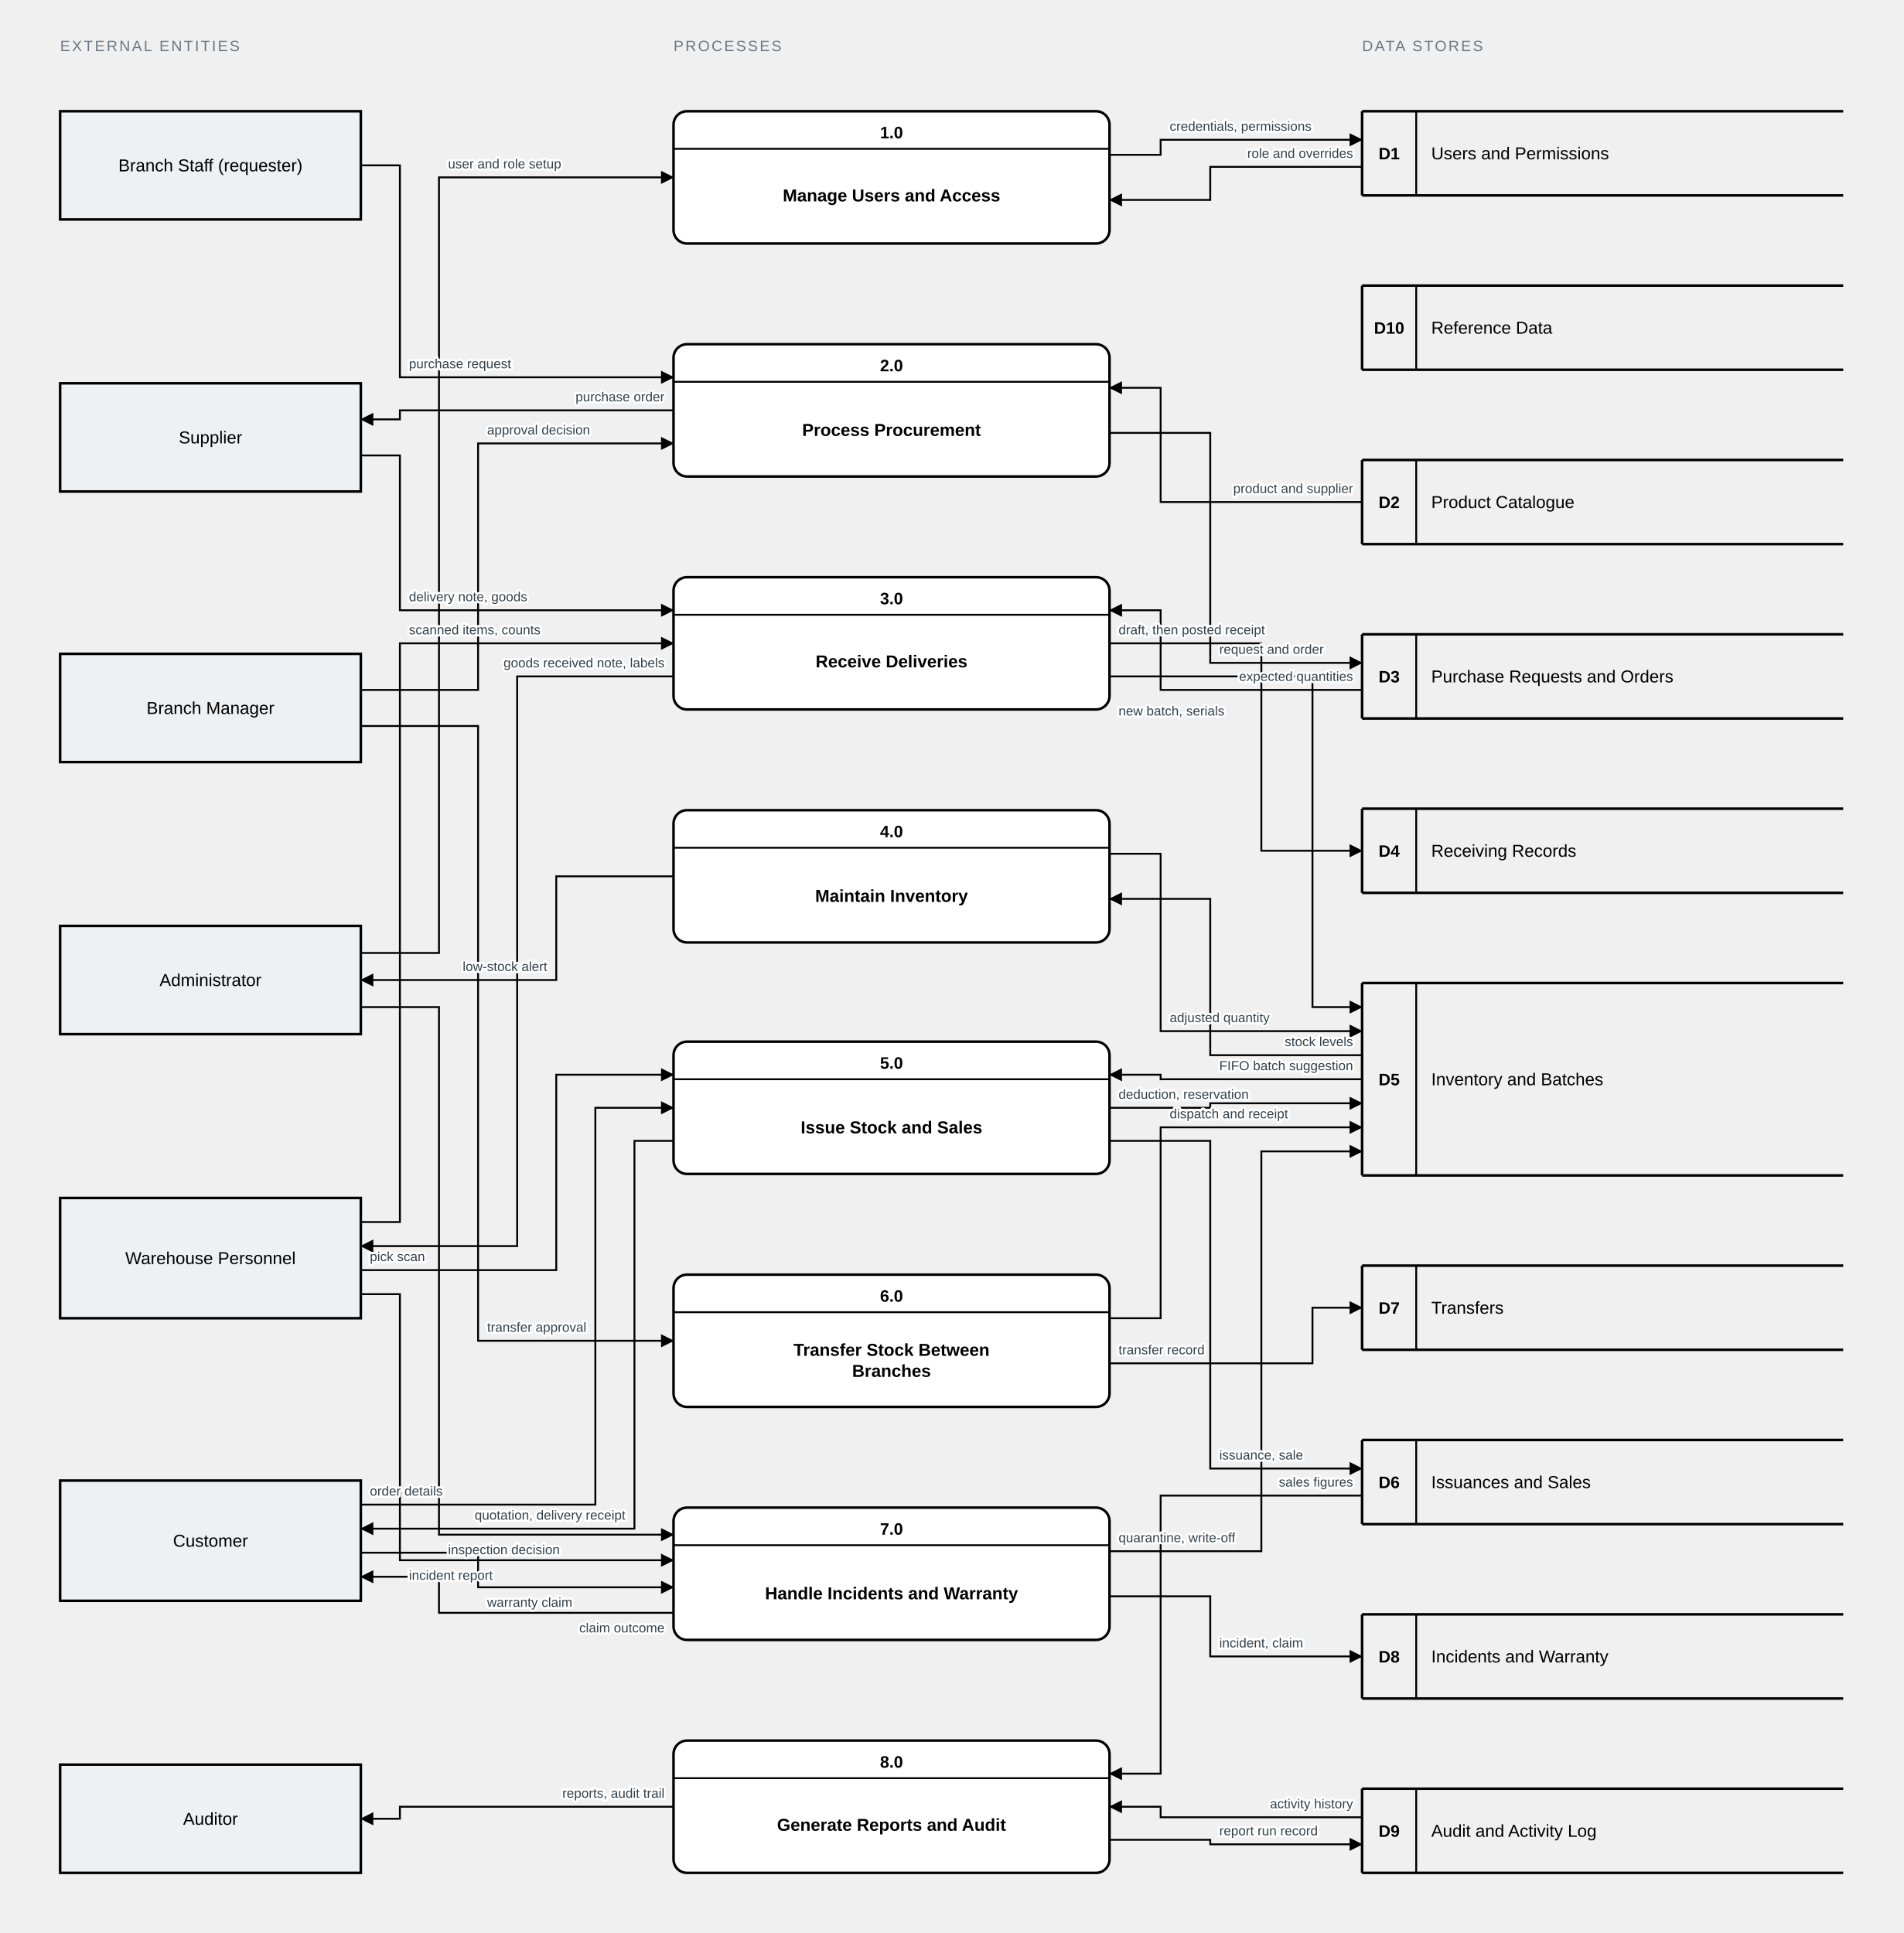
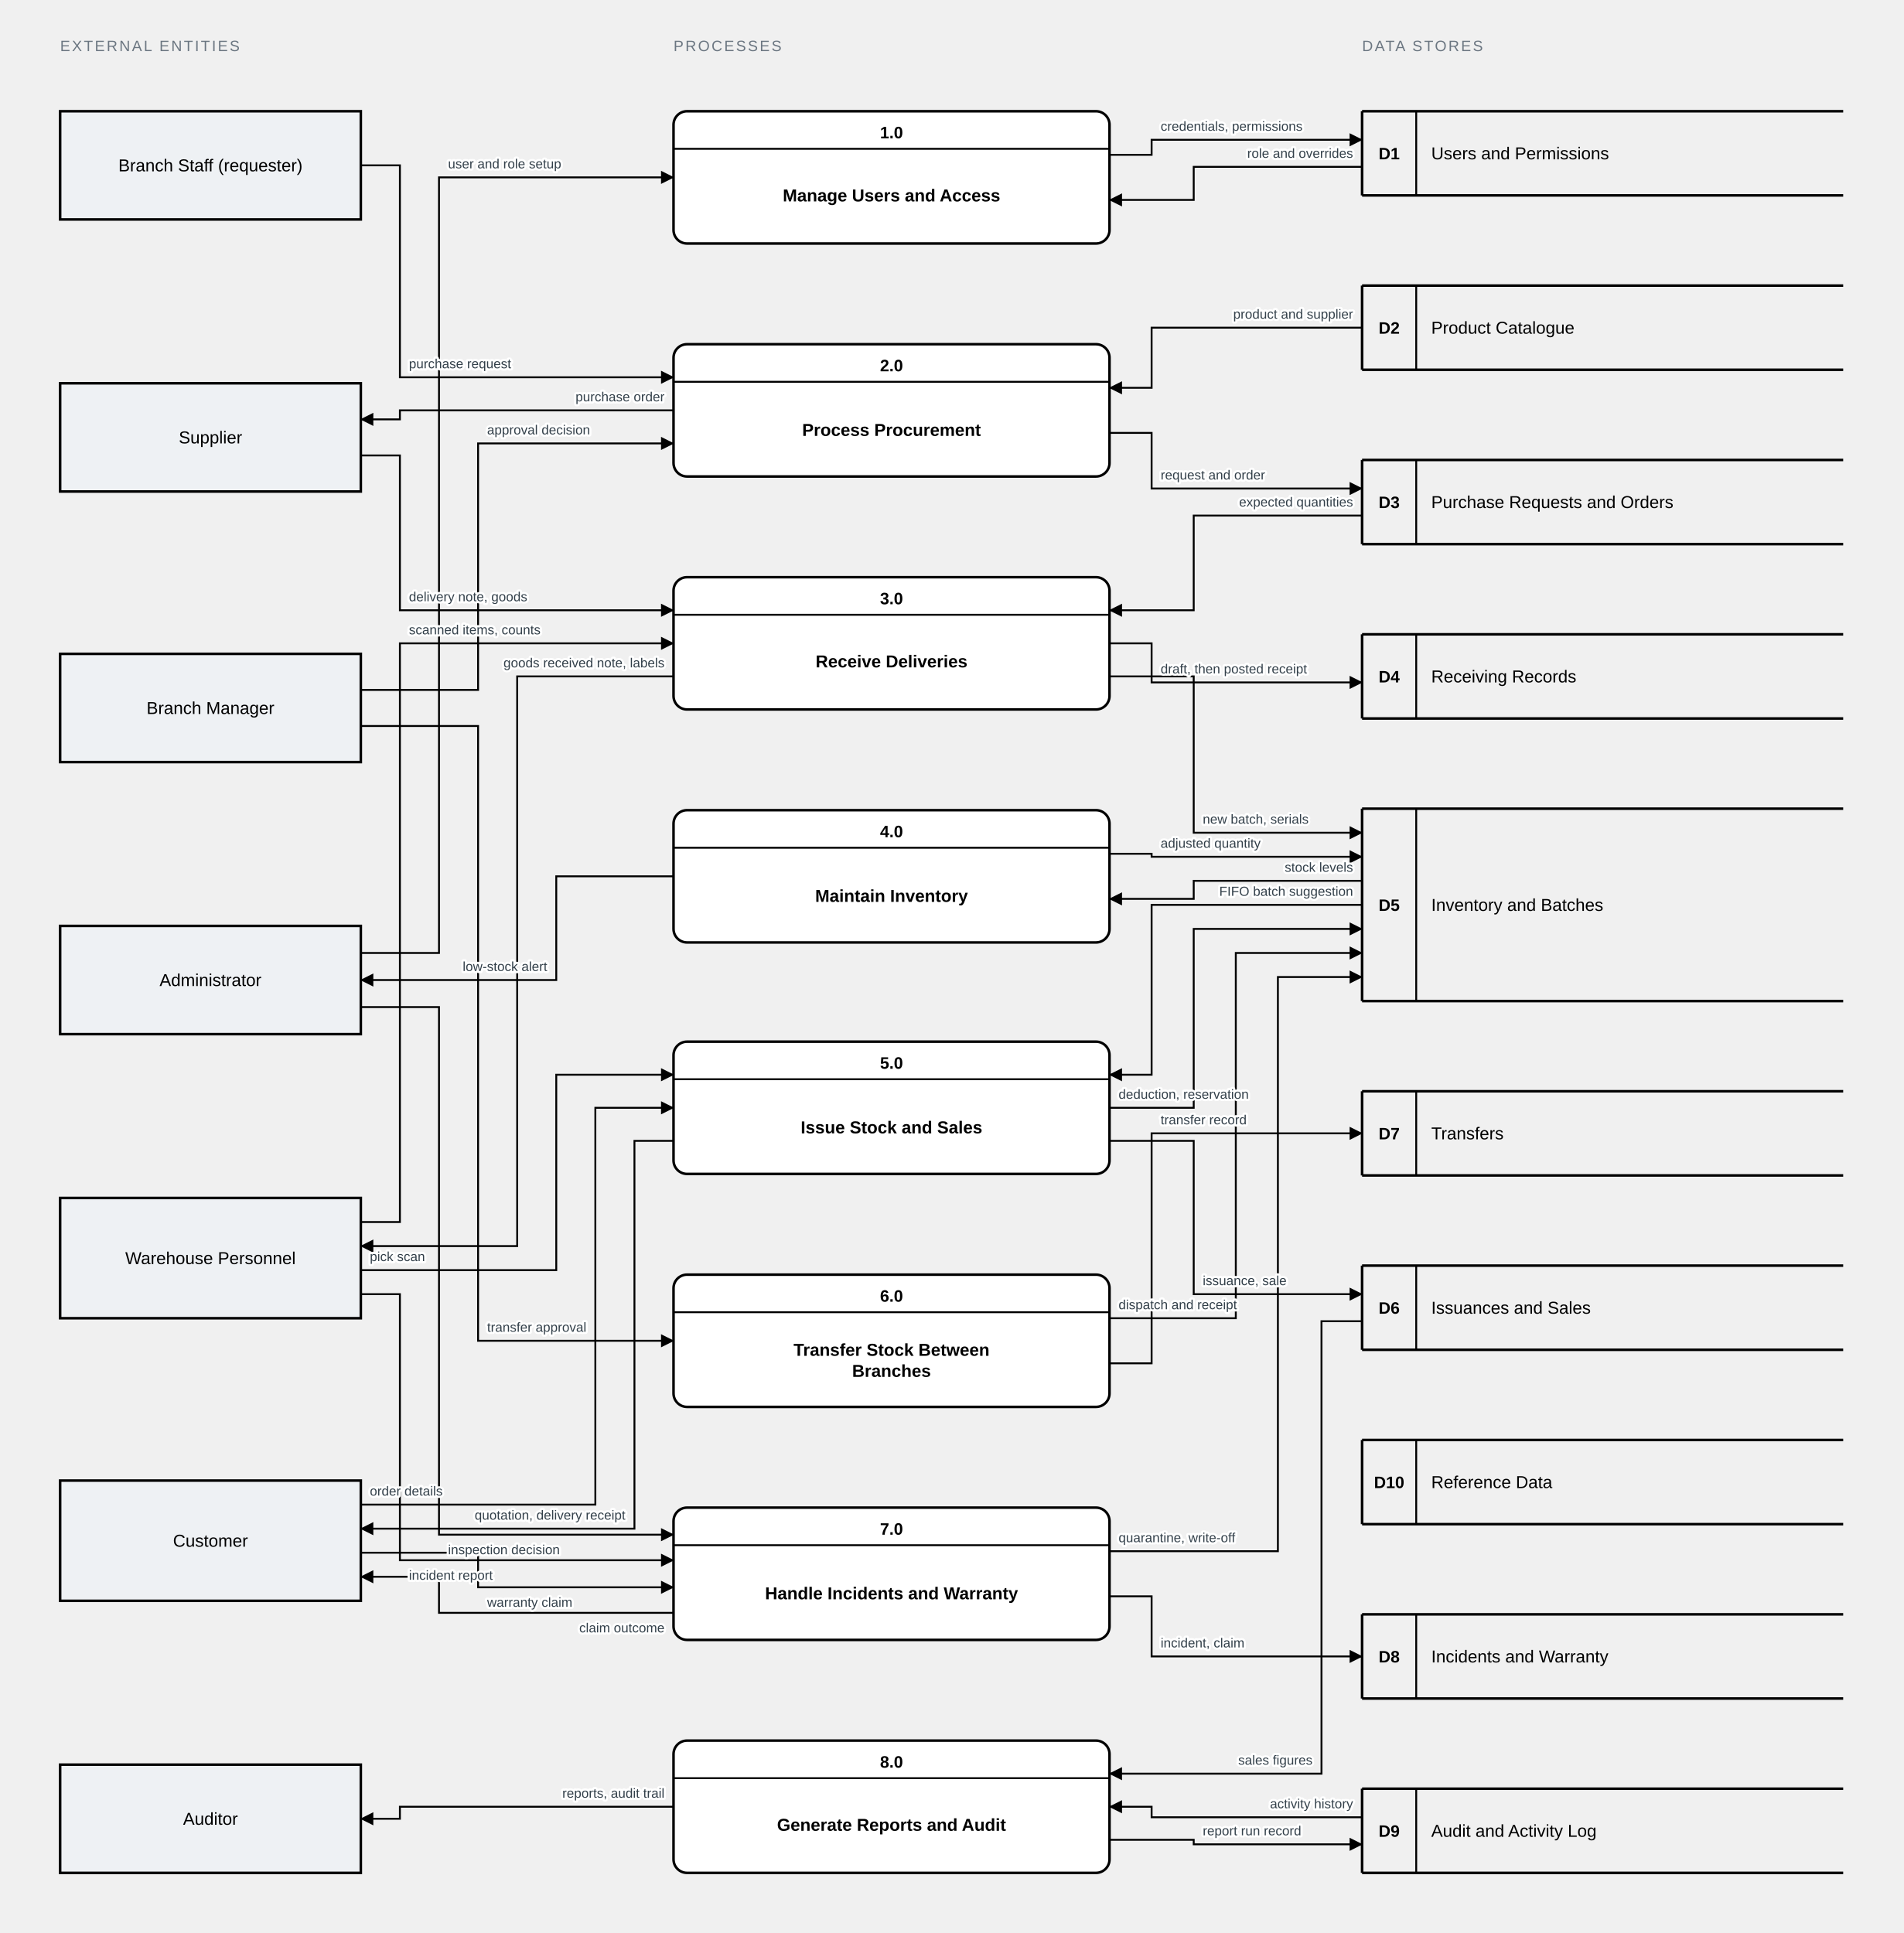
<svg xmlns="http://www.w3.org/2000/svg" width="1266" height="1286" viewBox="0 0 1266 1286" role="img" aria-label="Gane and Sarson data flow diagram: Level 1 Data Flow Diagram">
  <style>
    svg { background:#ffffff; }
    .ext  { fill:#eef1f4; stroke:#000; stroke-width:1.7; }
    .proc { fill:#ffffff; stroke:#000; stroke-width:1.7; }
    .store{ fill:#ffffff; stroke:#000; stroke-width:1.7; }
    .ln   { fill:none; stroke:#000; stroke-width:1.25; }
    .en   { font-family:Arial,Helvetica,sans-serif; font-size:11.5px; fill:#000; }
    .pn   { font-family:Arial,Helvetica,sans-serif; font-size:11.5px; font-weight:700; fill:#000; }
    .pnum { font-family:Arial,Helvetica,sans-serif; font-size:11px; font-weight:700; fill:#000; }
    .sn   { font-family:Arial,Helvetica,sans-serif; font-size:11.5px; fill:#000; }
    .snum { font-family:Arial,Helvetica,sans-serif; font-size:11px; font-weight:700; fill:#000; }
    .fl   { font-family:Arial,Helvetica,sans-serif; font-size:8.8px; fill:#33404a;
            paint-order:stroke; stroke:#ffffff; stroke-width:3px; stroke-linejoin:round; }
    .cap  { font-family:Arial,Helvetica,sans-serif; font-size:10px; letter-spacing:.12em; fill:#6b7681; }
  </style>
  <defs>
    <marker id="ar" viewBox="0 0 10 10" refX="9.5" refY="5" markerWidth="7" markerHeight="7" orient="auto-start-reverse">
      <path d="M0,0 L10,5 L0,10 z" fill="#000" />
    </marker>
  </defs>
  <text class="cap" x="40" y="34">EXTERNAL ENTITIES</text>
  <text class="cap" x="448" y="34">PROCESSES</text>
  <text class="cap" x="906" y="34">DATA STORES</text>
  <path class="ln" d="M240,634 L292,634 L292,118 L448,118" marker-end="url(#ar)" />
-   <path class="ln" d="M738,103 L772,103 L772,93 L906,93" marker-end="url(#ar)" />
-   <path class="ln" d="M906,111 L805,111 L805,133 L738,133" marker-end="url(#ar)" />
+   <path class="ln" d="M738,103 L766,103 L766,93 L906,93" marker-end="url(#ar)" />
+   <path class="ln" d="M906,111 L794,111 L794,133 L738,133" marker-end="url(#ar)" />
  <path class="ln" d="M240,110 L266,110 L266,251 L448,251" marker-end="url(#ar)" />
  <path class="ln" d="M240,459 L318,459 L318,295 L448,295" marker-end="url(#ar)" />
-   <path class="ln" d="M738,288 L805,288 L805,441 L906,441" marker-end="url(#ar)" />
-   <path class="ln" d="M906,334 L772,334 L772,258 L738,258" marker-end="url(#ar)" />
+   <path class="ln" d="M738,288 L766,288 L766,325 L906,325" marker-end="url(#ar)" />
+   <path class="ln" d="M906,218 L766,218 L766,258 L738,258" marker-end="url(#ar)" />
  <path class="ln" d="M448,273 L266,273 L266,279 L240,279" marker-end="url(#ar)" />
  <path class="ln" d="M240,303 L266,303 L266,406 L448,406" marker-end="url(#ar)" />
  <path class="ln" d="M240,813 L266,813 L266,428 L448,428" marker-end="url(#ar)" />
-   <path class="ln" d="M906,459 L772,459 L772,406 L738,406" marker-end="url(#ar)" />
-   <path class="ln" d="M738,428 L839,428 L839,566 L906,566" marker-end="url(#ar)" />
-   <path class="ln" d="M738,450 L873,450 L873,670 L906,670" marker-end="url(#ar)" />
+   <path class="ln" d="M906,343 L794,343 L794,406 L738,406" marker-end="url(#ar)" />
+   <path class="ln" d="M738,428 L766,428 L766,454 L906,454" marker-end="url(#ar)" />
+   <path class="ln" d="M738,450 L794,450 L794,554 L906,554" marker-end="url(#ar)" />
  <path class="ln" d="M448,450 L344,450 L344,829 L240,829" marker-end="url(#ar)" />
-   <path class="ln" d="M738,568 L772,568 L772,686 L906,686" marker-end="url(#ar)" />
-   <path class="ln" d="M906,702 L805,702 L805,598 L738,598" marker-end="url(#ar)" />
+   <path class="ln" d="M738,568 L766,568 L766,570 L906,570" marker-end="url(#ar)" />
+   <path class="ln" d="M906,586 L794,586 L794,598 L738,598" marker-end="url(#ar)" />
  <path class="ln" d="M448,583 L370,583 L370,652 L240,652" marker-end="url(#ar)" />
  <path class="ln" d="M240,1001 L396,1001 L396,737 L448,737" marker-end="url(#ar)" />
  <path class="ln" d="M240,845 L370,845 L370,715 L448,715" marker-end="url(#ar)" />
-   <path class="ln" d="M906,718 L772,718 L772,715 L738,715" marker-end="url(#ar)" />
-   <path class="ln" d="M738,737 L805,737 L805,734 L906,734" marker-end="url(#ar)" />
-   <path class="ln" d="M738,759 L805,759 L805,977 L906,977" marker-end="url(#ar)" />
+   <path class="ln" d="M906,602 L766,602 L766,715 L738,715" marker-end="url(#ar)" />
+   <path class="ln" d="M738,737 L794,737 L794,618 L906,618" marker-end="url(#ar)" />
+   <path class="ln" d="M738,759 L794,759 L794,861 L906,861" marker-end="url(#ar)" />
  <path class="ln" d="M448,759 L422,759 L422,1017 L240,1017" marker-end="url(#ar)" />
  <path class="ln" d="M240,483 L318,483 L318,892 L448,892" marker-end="url(#ar)" />
-   <path class="ln" d="M738,907 L873,907 L873,870 L906,870" marker-end="url(#ar)" />
-   <path class="ln" d="M738,877 L772,877 L772,750 L906,750" marker-end="url(#ar)" />
+   <path class="ln" d="M738,907 L766,907 L766,754 L906,754" marker-end="url(#ar)" />
+   <path class="ln" d="M738,877 L822,877 L822,634 L906,634" marker-end="url(#ar)" />
  <path class="ln" d="M240,861 L266,861 L266,1038 L448,1038" marker-end="url(#ar)" />
  <path class="ln" d="M240,670 L292,670 L292,1021 L448,1021" marker-end="url(#ar)" />
-   <path class="ln" d="M738,1062 L805,1062 L805,1102 L906,1102" marker-end="url(#ar)" />
-   <path class="ln" d="M738,1032 L839,1032 L839,766 L906,766" marker-end="url(#ar)" />
+   <path class="ln" d="M738,1062 L766,1062 L766,1102 L906,1102" marker-end="url(#ar)" />
+   <path class="ln" d="M738,1032 L850,1032 L850,650 L906,650" marker-end="url(#ar)" />
  <path class="ln" d="M240,1033 L318,1033 L318,1056 L448,1056" marker-end="url(#ar)" />
  <path class="ln" d="M448,1073 L292,1073 L292,1049 L240,1049" marker-end="url(#ar)" />
-   <path class="ln" d="M906,1209 L772,1209 L772,1202 L738,1202" marker-end="url(#ar)" />
-   <path class="ln" d="M906,995 L772,995 L772,1180 L738,1180" marker-end="url(#ar)" />
+   <path class="ln" d="M906,1209 L766,1209 L766,1202 L738,1202" marker-end="url(#ar)" />
+   <path class="ln" d="M906,879 L879,879 L879,1180 L738,1180" marker-end="url(#ar)" />
  <path class="ln" d="M448,1202 L266,1202 L266,1210 L240,1210" marker-end="url(#ar)" />
-   <path class="ln" d="M738,1224 L805,1224 L805,1227 L906,1227" marker-end="url(#ar)" />
+   <path class="ln" d="M738,1224 L794,1224 L794,1227 L906,1227" marker-end="url(#ar)" />
  <rect class="ext" x="40" y="74" width="200" height="72" />
  <text class="en" x="140" y="114" text-anchor="middle">Branch Staff (requester)</text>
  <rect class="ext" x="40" y="255" width="200" height="72" />
  <text class="en" x="140" y="295" text-anchor="middle">Supplier</text>
  <rect class="ext" x="40" y="435" width="200" height="72" />
  <text class="en" x="140" y="475" text-anchor="middle">Branch Manager</text>
  <rect class="ext" x="40" y="616" width="200" height="72" />
  <text class="en" x="140" y="656" text-anchor="middle">Administrator</text>
  <rect class="ext" x="40" y="797" width="200" height="80" />
  <text class="en" x="140" y="841" text-anchor="middle">Warehouse Personnel</text>
  <rect class="ext" x="40" y="985" width="200" height="80" />
  <text class="en" x="140" y="1029" text-anchor="middle">Customer</text>
  <rect class="ext" x="40" y="1174" width="200" height="72" />
  <text class="en" x="140" y="1214" text-anchor="middle">Auditor</text>
  <rect class="proc" x="448" y="74" width="290" height="88" rx="9" />
  <line class="ln" x1="448" y1="99" x2="738" y2="99" />
  <text class="pnum" x="593" y="92" text-anchor="middle">1.0</text>
  <text class="pn" x="593" y="134" text-anchor="middle">Manage Users and Access</text>
  <rect class="proc" x="448" y="229" width="290" height="88" rx="9" />
  <line class="ln" x1="448" y1="254" x2="738" y2="254" />
  <text class="pnum" x="593" y="247" text-anchor="middle">2.0</text>
  <text class="pn" x="593" y="290" text-anchor="middle">Process Procurement</text>
  <rect class="proc" x="448" y="384" width="290" height="88" rx="9" />
  <line class="ln" x1="448" y1="409" x2="738" y2="409" />
  <text class="pnum" x="593" y="402" text-anchor="middle">3.0</text>
  <text class="pn" x="593" y="444" text-anchor="middle">Receive Deliveries</text>
  <rect class="proc" x="448" y="539" width="290" height="88" rx="9" />
  <line class="ln" x1="448" y1="564" x2="738" y2="564" />
  <text class="pnum" x="593" y="557" text-anchor="middle">4.0</text>
  <text class="pn" x="593" y="600" text-anchor="middle">Maintain Inventory</text>
  <rect class="proc" x="448" y="693" width="290" height="88" rx="9" />
  <line class="ln" x1="448" y1="718" x2="738" y2="718" />
  <text class="pnum" x="593" y="711" text-anchor="middle">5.0</text>
  <text class="pn" x="593" y="754" text-anchor="middle">Issue Stock and Sales</text>
  <rect class="proc" x="448" y="848" width="290" height="88" rx="9" />
  <line class="ln" x1="448" y1="873" x2="738" y2="873" />
  <text class="pnum" x="593" y="866" text-anchor="middle">6.0</text>
  <text class="pn" x="593" y="902" text-anchor="middle">Transfer Stock Between</text>
  <text class="pn" x="593" y="916" text-anchor="middle">Branches</text>
  <rect class="proc" x="448" y="1003" width="290" height="88" rx="9" />
  <line class="ln" x1="448" y1="1028" x2="738" y2="1028" />
  <text class="pnum" x="593" y="1021" text-anchor="middle">7.0</text>
  <text class="pn" x="593" y="1064" text-anchor="middle">Handle Incidents and Warranty</text>
  <rect class="proc" x="448" y="1158" width="290" height="88" rx="9" />
  <line class="ln" x1="448" y1="1183" x2="738" y2="1183" />
  <text class="pnum" x="593" y="1176" text-anchor="middle">8.0</text>
  <text class="pn" x="593" y="1218" text-anchor="middle">Generate Reports and Audit</text>
  <path class="store" d="M906,74 H1226 M906,130 H1226 M906,74 V130" />
  <line class="ln" x1="942" y1="74" x2="942" y2="130" />
  <text class="snum" x="924" y="106" text-anchor="middle">D1</text>
  <text class="sn" x="952" y="106">Users and Permissions</text>
  <path class="store" d="M906,190 H1226 M906,246 H1226 M906,190 V246" />
  <line class="ln" x1="942" y1="190" x2="942" y2="246" />
-   <text class="snum" x="924" y="222" text-anchor="middle">D10</text>
-   <text class="sn" x="952" y="222">Reference Data</text>
+   <text class="snum" x="924" y="222" text-anchor="middle">D2</text>
+   <text class="sn" x="952" y="222">Product Catalogue</text>
  <path class="store" d="M906,306 H1226 M906,362 H1226 M906,306 V362" />
  <line class="ln" x1="942" y1="306" x2="942" y2="362" />
-   <text class="snum" x="924" y="338" text-anchor="middle">D2</text>
-   <text class="sn" x="952" y="338">Product Catalogue</text>
+   <text class="snum" x="924" y="338" text-anchor="middle">D3</text>
+   <text class="sn" x="952" y="338">Purchase Requests and Orders</text>
  <path class="store" d="M906,422 H1226 M906,478 H1226 M906,422 V478" />
  <line class="ln" x1="942" y1="422" x2="942" y2="478" />
-   <text class="snum" x="924" y="454" text-anchor="middle">D3</text>
-   <text class="sn" x="952" y="454">Purchase Requests and Orders</text>
-   <path class="store" d="M906,538 H1226 M906,594 H1226 M906,538 V594" />
-   <line class="ln" x1="942" y1="538" x2="942" y2="594" />
-   <text class="snum" x="924" y="570" text-anchor="middle">D4</text>
-   <text class="sn" x="952" y="570">Receiving Records</text>
-   <path class="store" d="M906,654 H1226 M906,782 H1226 M906,654 V782" />
-   <line class="ln" x1="942" y1="654" x2="942" y2="782" />
-   <text class="snum" x="924" y="722" text-anchor="middle">D5</text>
-   <text class="sn" x="952" y="722">Inventory and Batches</text>
+   <text class="snum" x="924" y="454" text-anchor="middle">D4</text>
+   <text class="sn" x="952" y="454">Receiving Records</text>
+   <path class="store" d="M906,538 H1226 M906,666 H1226 M906,538 V666" />
+   <line class="ln" x1="942" y1="538" x2="942" y2="666" />
+   <text class="snum" x="924" y="606" text-anchor="middle">D5</text>
+   <text class="sn" x="952" y="606">Inventory and Batches</text>
+   <path class="store" d="M906,726 H1226 M906,782 H1226 M906,726 V782" />
+   <line class="ln" x1="942" y1="726" x2="942" y2="782" />
+   <text class="snum" x="924" y="758" text-anchor="middle">D7</text>
+   <text class="sn" x="952" y="758">Transfers</text>
  <path class="store" d="M906,842 H1226 M906,898 H1226 M906,842 V898" />
  <line class="ln" x1="942" y1="842" x2="942" y2="898" />
-   <text class="snum" x="924" y="874" text-anchor="middle">D7</text>
-   <text class="sn" x="952" y="874">Transfers</text>
+   <text class="snum" x="924" y="874" text-anchor="middle">D6</text>
+   <text class="sn" x="952" y="874">Issuances and Sales</text>
  <path class="store" d="M906,958 H1226 M906,1014 H1226 M906,958 V1014" />
  <line class="ln" x1="942" y1="958" x2="942" y2="1014" />
-   <text class="snum" x="924" y="990" text-anchor="middle">D6</text>
-   <text class="sn" x="952" y="990">Issuances and Sales</text>
+   <text class="snum" x="924" y="990" text-anchor="middle">D10</text>
+   <text class="sn" x="952" y="990">Reference Data</text>
  <path class="store" d="M906,1074 H1226 M906,1130 H1226 M906,1074 V1130" />
  <line class="ln" x1="942" y1="1074" x2="942" y2="1130" />
  <text class="snum" x="924" y="1106" text-anchor="middle">D8</text>
  <text class="sn" x="952" y="1106">Incidents and Warranty</text>
  <path class="store" d="M906,1190 H1226 M906,1246 H1226 M906,1190 V1246" />
  <line class="ln" x1="942" y1="1190" x2="942" y2="1246" />
  <text class="snum" x="924" y="1222" text-anchor="middle">D9</text>
  <text class="sn" x="952" y="1222">Audit and Activity Log</text>
  <text class="fl" x="298" y="112" text-anchor="start">user and role setup</text>
-   <text class="fl" x="778" y="87" text-anchor="start">credentials, permissions</text>
+   <text class="fl" x="772" y="87" text-anchor="start">credentials, permissions</text>
  <text class="fl" x="900" y="105" text-anchor="end">role and overrides</text>
  <text class="fl" x="272" y="245" text-anchor="start">purchase request</text>
  <text class="fl" x="324" y="289" text-anchor="start">approval decision</text>
-   <text class="fl" x="811" y="435" text-anchor="start">request and order</text>
-   <text class="fl" x="900" y="328" text-anchor="end">product and supplier</text>
+   <text class="fl" x="772" y="319" text-anchor="start">request and order</text>
+   <text class="fl" x="900" y="212" text-anchor="end">product and supplier</text>
  <text class="fl" x="442" y="267" text-anchor="end">purchase order</text>
  <text class="fl" x="272" y="400" text-anchor="start">delivery note, goods</text>
  <text class="fl" x="272" y="422" text-anchor="start">scanned items, counts</text>
-   <text class="fl" x="900" y="453" text-anchor="end">expected quantities</text>
-   <text class="fl" x="744" y="422" text-anchor="start">draft, then posted receipt</text>
-   <text class="fl" x="744" y="476" text-anchor="start">new batch, serials</text>
+   <text class="fl" x="900" y="337" text-anchor="end">expected quantities</text>
+   <text class="fl" x="772" y="448" text-anchor="start">draft, then posted receipt</text>
+   <text class="fl" x="800" y="548" text-anchor="start">new batch, serials</text>
  <text class="fl" x="442" y="444" text-anchor="end">goods received note, labels</text>
-   <text class="fl" x="778" y="680" text-anchor="start">adjusted quantity</text>
-   <text class="fl" x="900" y="696" text-anchor="end">stock levels</text>
+   <text class="fl" x="772" y="564" text-anchor="start">adjusted quantity</text>
+   <text class="fl" x="900" y="580" text-anchor="end">stock levels</text>
  <text class="fl" x="364" y="646" text-anchor="end">low-stock alert</text>
  <text class="fl" x="246" y="995" text-anchor="start">order details</text>
  <text class="fl" x="246" y="839" text-anchor="start">pick scan</text>
-   <text class="fl" x="900" y="712" text-anchor="end">FIFO batch suggestion</text>
+   <text class="fl" x="900" y="596" text-anchor="end">FIFO batch suggestion</text>
  <text class="fl" x="744" y="731" text-anchor="start">deduction, reservation</text>
-   <text class="fl" x="811" y="971" text-anchor="start">issuance, sale</text>
+   <text class="fl" x="800" y="855" text-anchor="start">issuance, sale</text>
  <text class="fl" x="416" y="1011" text-anchor="end">quotation, delivery receipt</text>
  <text class="fl" x="324" y="886" text-anchor="start">transfer approval</text>
-   <text class="fl" x="744" y="901" text-anchor="start">transfer record</text>
-   <text class="fl" x="778" y="744" text-anchor="start">dispatch and receipt</text>
+   <text class="fl" x="772" y="748" text-anchor="start">transfer record</text>
+   <text class="fl" x="744" y="871" text-anchor="start">dispatch and receipt</text>
  <text class="fl" x="272" y="1051" text-anchor="start">incident report</text>
  <text class="fl" x="298" y="1034" text-anchor="start">inspection decision</text>
-   <text class="fl" x="811" y="1096" text-anchor="start">incident, claim</text>
+   <text class="fl" x="772" y="1096" text-anchor="start">incident, claim</text>
  <text class="fl" x="744" y="1026" text-anchor="start">quarantine, write-off</text>
  <text class="fl" x="324" y="1069" text-anchor="start">warranty claim</text>
  <text class="fl" x="442" y="1086" text-anchor="end">claim outcome</text>
  <text class="fl" x="900" y="1203" text-anchor="end">activity history</text>
-   <text class="fl" x="900" y="989" text-anchor="end">sales figures</text>
+   <text class="fl" x="873" y="1174" text-anchor="end">sales figures</text>
  <text class="fl" x="442" y="1196" text-anchor="end">reports, audit trail</text>
-   <text class="fl" x="811" y="1221" text-anchor="start">report run record</text>
+   <text class="fl" x="800" y="1221" text-anchor="start">report run record</text>
</svg>
